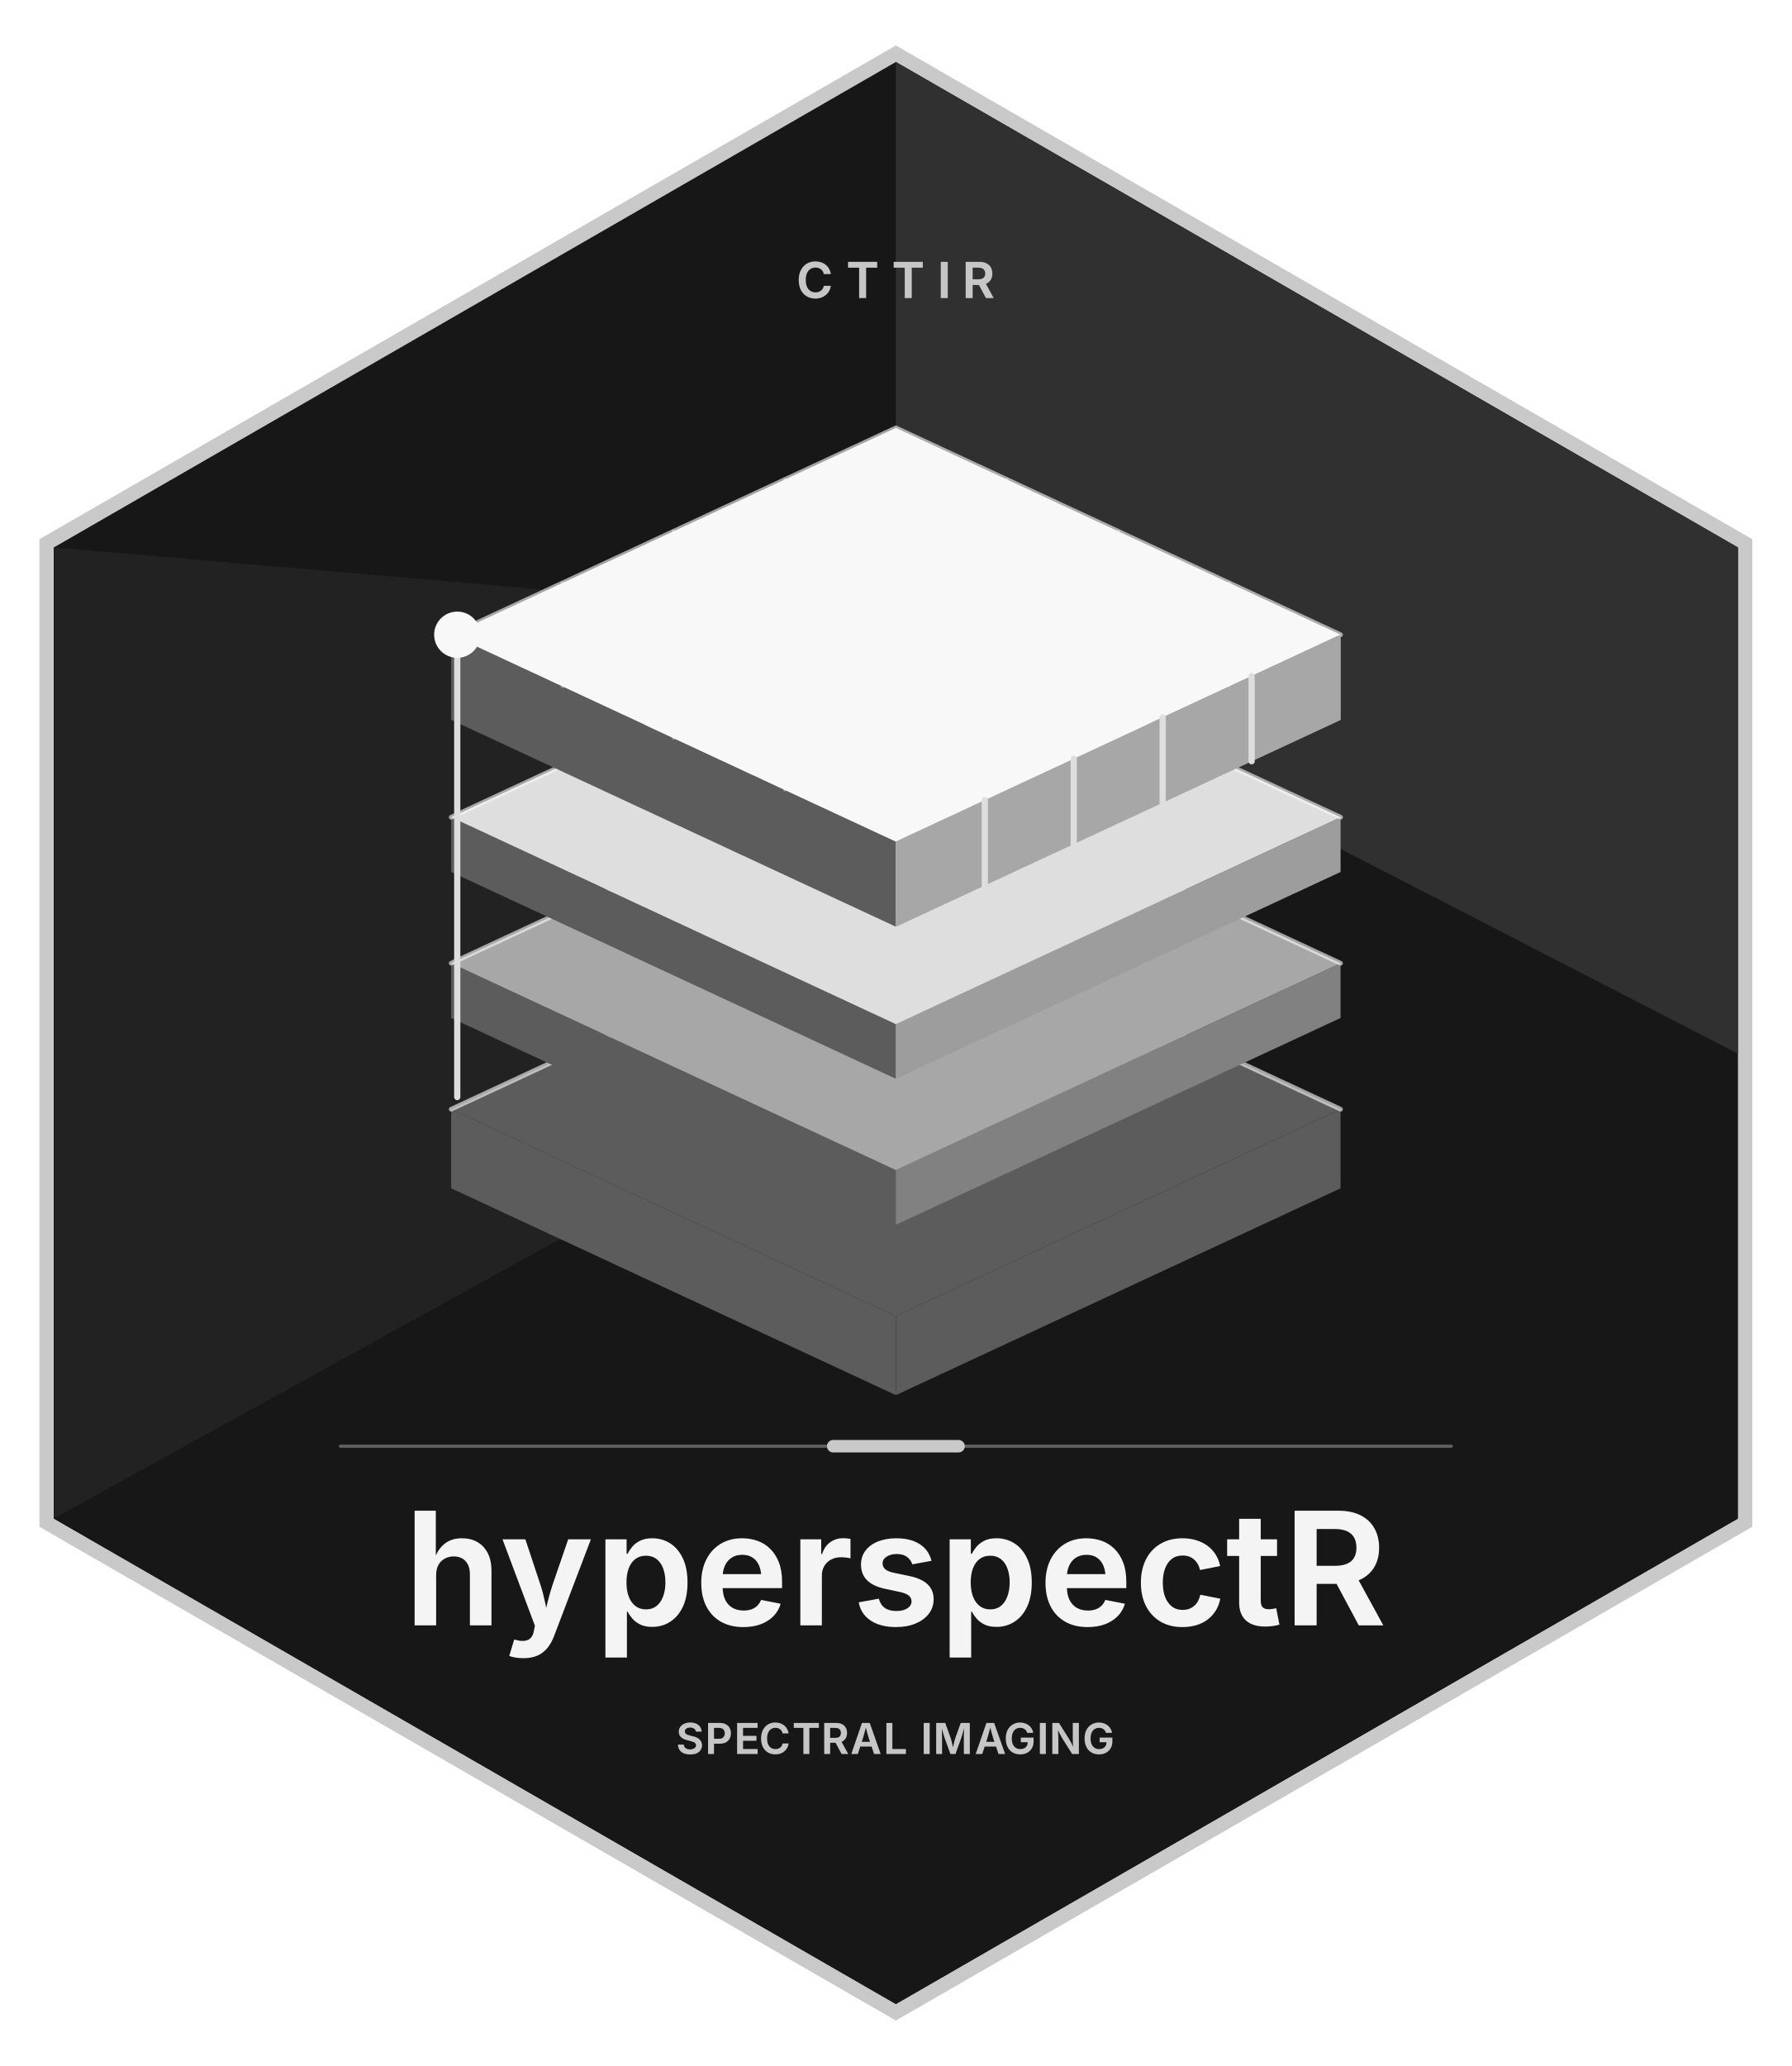
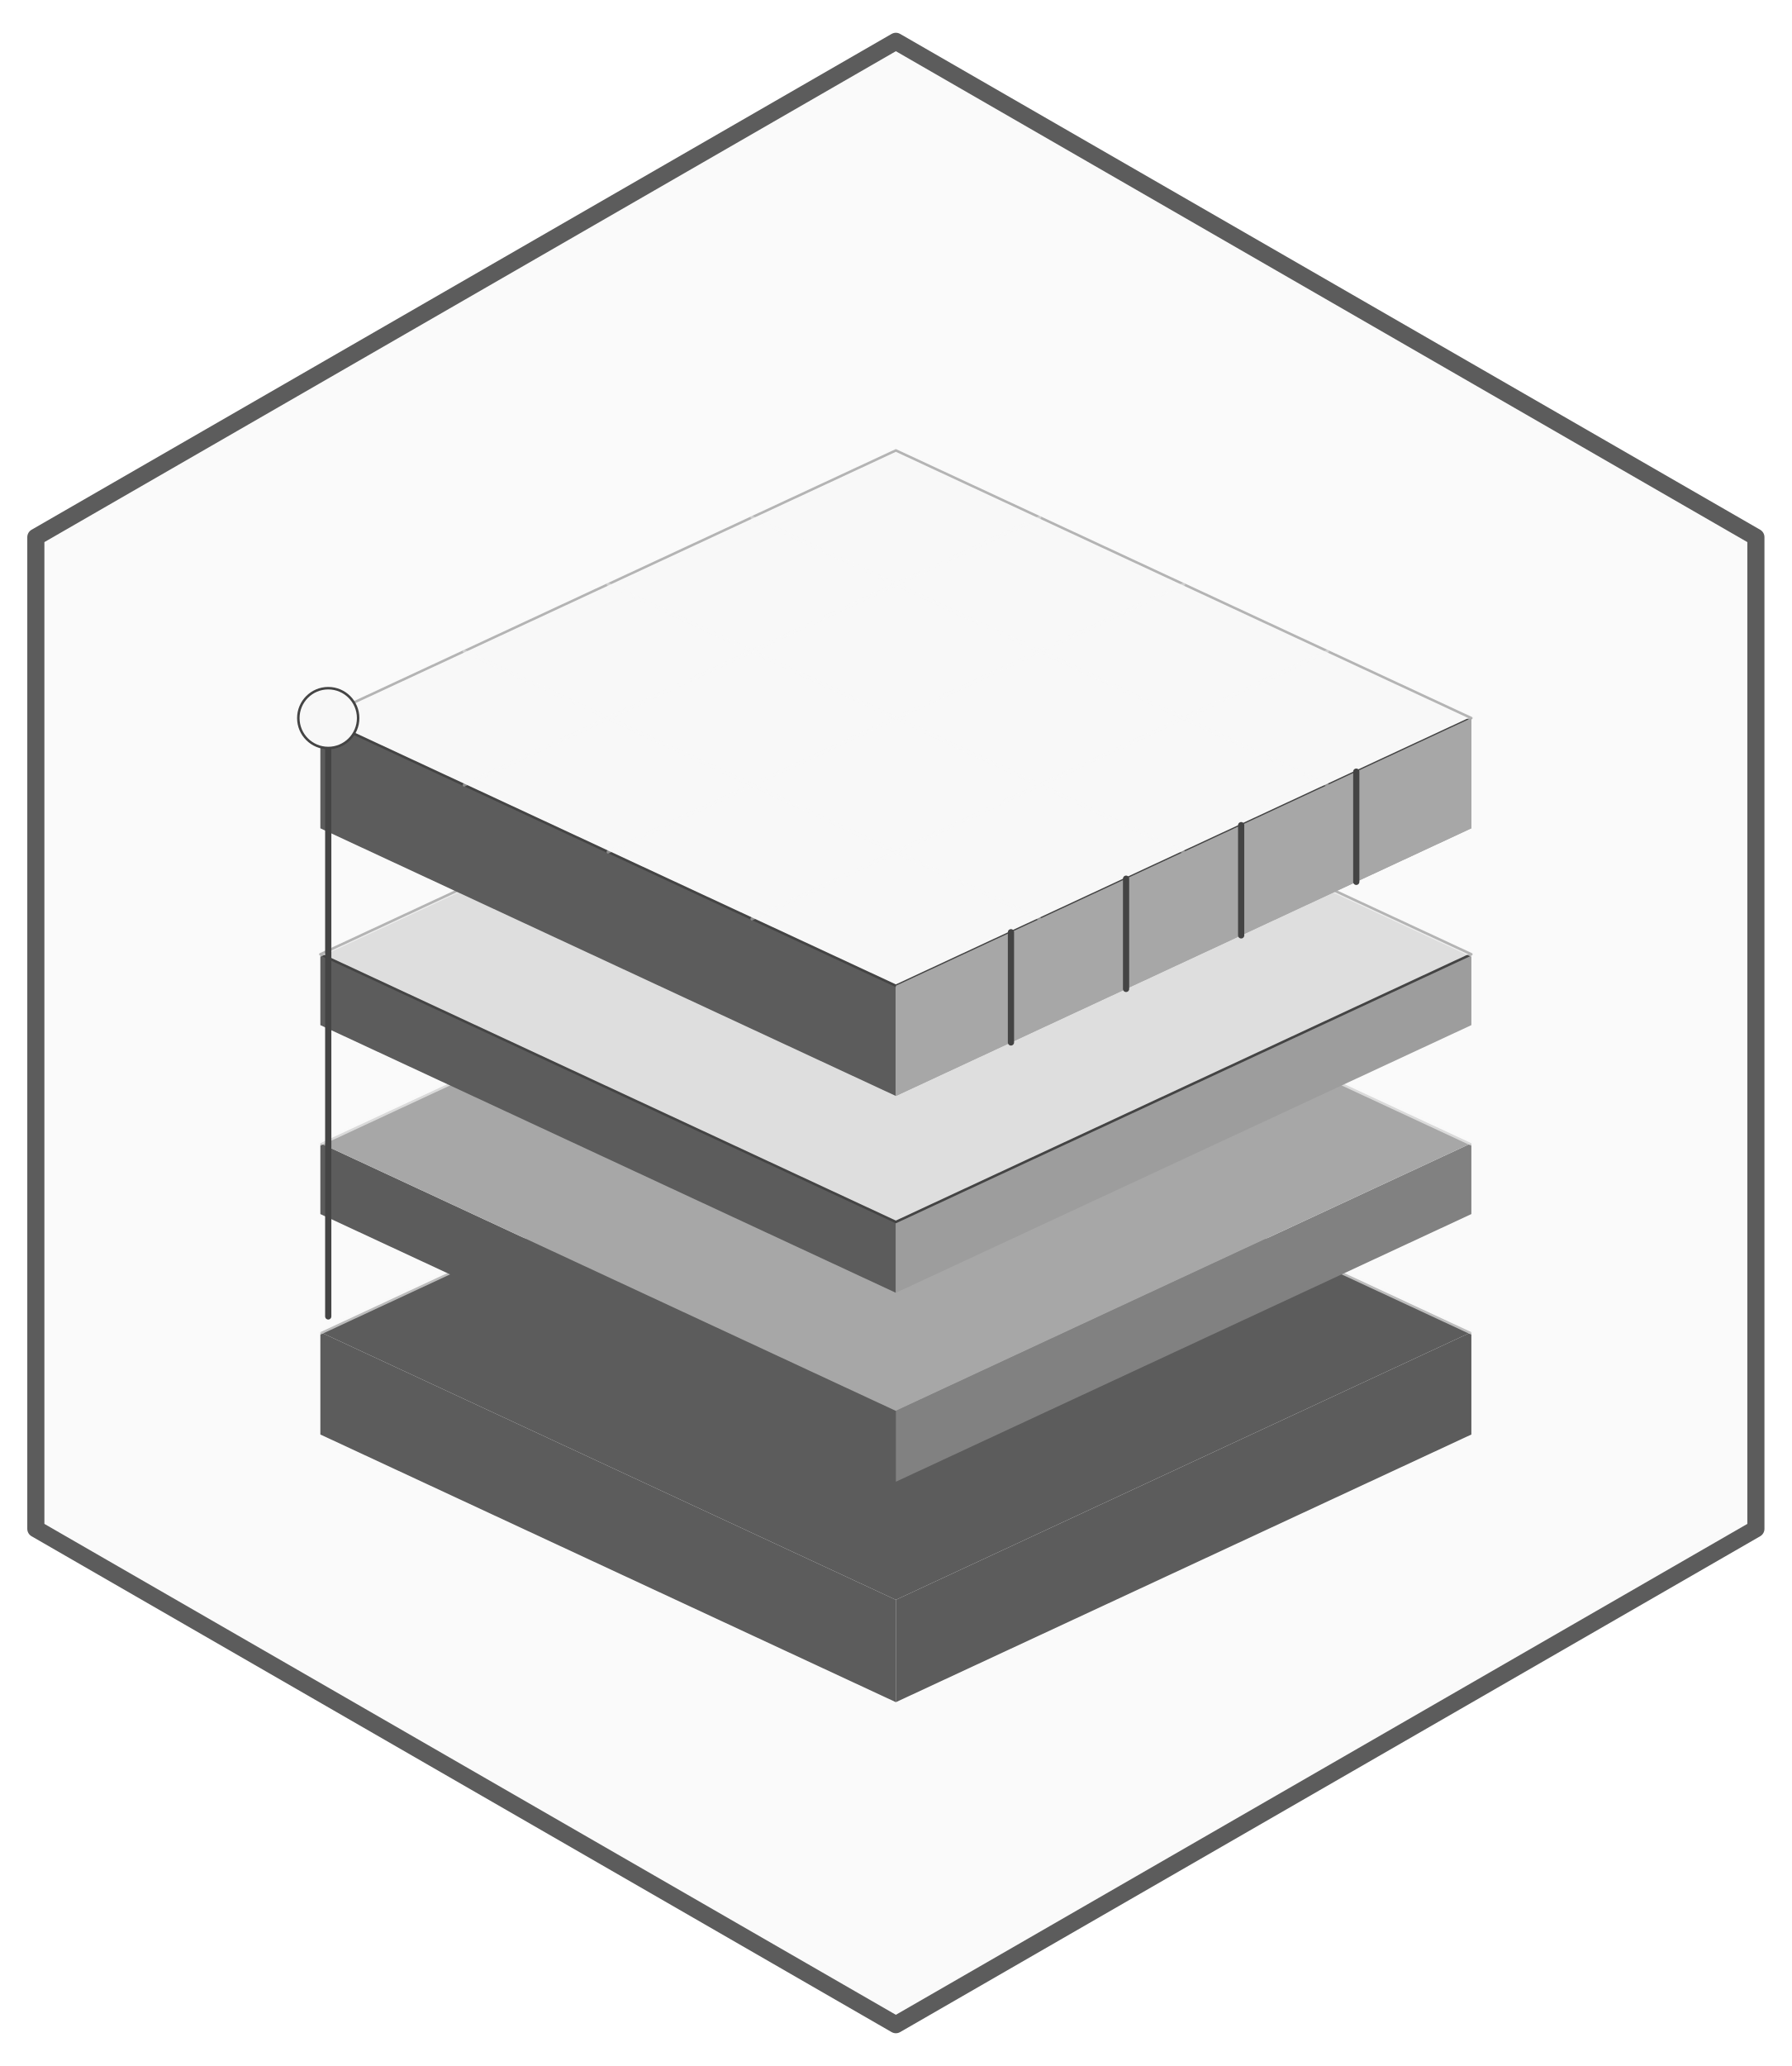
- <svg xmlns="http://www.w3.org/2000/svg" xmlns:xlink="http://www.w3.org/1999/xlink" width="432" height="498" viewBox="0 0 432 498">
-   <defs>
-     <g>
-       <g id="glyph-0-0">
-         <path d="M 4.594 0.125 C 3.832 0.125 3.145 -0.051 2.531 -0.406 C 1.926 -0.758 1.445 -1.27 1.094 -1.938 C 0.75 -2.613 0.578 -3.422 0.578 -4.359 C 0.578 -5.305 0.754 -6.113 1.109 -6.781 C 1.461 -7.445 1.941 -7.957 2.547 -8.312 C 3.148 -8.664 3.832 -8.844 4.594 -8.844 C 5.082 -8.844 5.535 -8.773 5.953 -8.641 C 6.379 -8.504 6.754 -8.301 7.078 -8.031 C 7.41 -7.77 7.68 -7.453 7.891 -7.078 C 8.109 -6.703 8.254 -6.27 8.328 -5.781 L 6.625 -5.781 C 6.582 -6.031 6.504 -6.25 6.391 -6.438 C 6.273 -6.633 6.129 -6.801 5.953 -6.938 C 5.773 -7.07 5.57 -7.176 5.344 -7.25 C 5.125 -7.32 4.891 -7.359 4.641 -7.359 C 4.172 -7.359 3.754 -7.238 3.391 -7 C 3.035 -6.77 2.758 -6.43 2.562 -5.984 C 2.375 -5.547 2.281 -5.004 2.281 -4.359 C 2.281 -3.711 2.379 -3.164 2.578 -2.719 C 2.773 -2.281 3.051 -1.945 3.406 -1.719 C 3.758 -1.488 4.164 -1.375 4.625 -1.375 C 4.883 -1.375 5.125 -1.41 5.344 -1.484 C 5.562 -1.555 5.758 -1.66 5.938 -1.797 C 6.113 -1.93 6.258 -2.094 6.375 -2.281 C 6.5 -2.477 6.586 -2.703 6.641 -2.953 L 8.328 -2.953 C 8.273 -2.535 8.148 -2.141 7.953 -1.766 C 7.766 -1.398 7.508 -1.078 7.188 -0.797 C 6.863 -0.516 6.484 -0.289 6.047 -0.125 C 5.617 0.039 5.133 0.125 4.594 0.125 Z M 4.594 0.125 " />
-       </g>
-       <g id="glyph-0-1">
- </g>
-       <g id="glyph-0-2">
-         <path d="M 0.469 -7.328 L 0.469 -8.734 L 7.5 -8.734 L 7.5 -7.328 L 4.828 -7.328 L 4.828 0 L 3.141 0 L 3.141 -7.328 Z M 0.469 -7.328 " />
-       </g>
-       <g id="glyph-0-3">
-         <path d="M 2.516 -8.734 L 2.516 0 L 0.828 0 L 0.828 -8.734 Z M 2.516 -8.734 " />
-       </g>
-       <g id="glyph-0-4">
-         <path d="M 0.828 0 L 0.828 -8.734 L 4.172 -8.734 C 4.836 -8.734 5.398 -8.613 5.859 -8.375 C 6.316 -8.145 6.664 -7.816 6.906 -7.391 C 7.145 -6.973 7.266 -6.477 7.266 -5.906 C 7.266 -5.344 7.145 -4.852 6.906 -4.438 C 6.664 -4.031 6.312 -3.711 5.844 -3.484 C 5.375 -3.266 4.805 -3.156 4.141 -3.156 L 1.812 -3.156 L 1.812 -4.531 L 3.891 -4.531 C 4.266 -4.531 4.57 -4.582 4.812 -4.688 C 5.062 -4.801 5.242 -4.957 5.359 -5.156 C 5.484 -5.363 5.547 -5.613 5.547 -5.906 C 5.547 -6.219 5.484 -6.477 5.359 -6.688 C 5.242 -6.895 5.062 -7.055 4.812 -7.172 C 4.57 -7.285 4.266 -7.344 3.891 -7.344 L 2.516 -7.344 L 2.516 0 Z M 5.719 0 L 3.594 -3.969 L 5.422 -3.969 L 7.594 0 Z M 5.719 0 " />
-       </g>
-       <g id="glyph-1-0">
-         <path d="M 7.656 -12.078 L 7.656 0 L 2.469 0 L 2.469 -27.641 L 7.578 -27.641 L 7.578 -15.594 L 7.109 -15.594 C 7.66 -17.352 8.492 -18.691 9.609 -19.609 C 10.734 -20.535 12.156 -21 13.875 -21 C 15.312 -21 16.562 -20.691 17.625 -20.078 C 18.688 -19.461 19.516 -18.57 20.109 -17.406 C 20.703 -16.238 21 -14.832 21 -13.188 L 21 0 L 15.797 0 L 15.797 -12.344 C 15.797 -13.676 15.445 -14.723 14.75 -15.484 C 14.062 -16.242 13.109 -16.625 11.891 -16.625 C 11.078 -16.625 10.348 -16.441 9.703 -16.078 C 9.055 -15.723 8.551 -15.207 8.188 -14.531 C 7.832 -13.863 7.656 -13.047 7.656 -12.078 Z M 7.656 -12.078 " />
-       </g>
-       <g id="glyph-1-1">
-         <path d="M 2.281 7.359 L 3.484 3.391 L 4.125 3.562 C 4.863 3.75 5.52 3.797 6.094 3.703 C 6.664 3.617 7.133 3.379 7.5 2.984 C 7.863 2.586 8.109 2.02 8.234 1.281 L 8.469 0.078 L 0.656 -20.75 L 6.172 -20.75 L 9.828 -9.719 C 10.266 -8.375 10.617 -7.031 10.891 -5.688 C 11.16 -4.344 11.469 -2.953 11.812 -1.516 L 10.547 -1.516 C 10.879 -2.953 11.211 -4.344 11.547 -5.688 C 11.879 -7.039 12.266 -8.383 12.703 -9.719 L 16.5 -20.75 L 21.969 -20.75 L 13.094 2.562 C 12.676 3.676 12.145 4.629 11.5 5.422 C 10.863 6.223 10.07 6.836 9.125 7.266 C 8.176 7.691 7.039 7.906 5.719 7.906 C 5.008 7.906 4.348 7.852 3.734 7.75 C 3.129 7.645 2.645 7.516 2.281 7.359 Z M 2.281 7.359 " />
-       </g>
-       <g id="glyph-1-2">
-         <path d="M 2.469 7.75 L 2.469 -20.75 L 7.578 -20.75 L 7.578 -17.281 L 7.844 -17.281 C 8.094 -17.812 8.453 -18.363 8.922 -18.938 C 9.391 -19.508 10.016 -19.992 10.797 -20.391 C 11.578 -20.797 12.57 -21 13.781 -21 C 15.352 -21 16.773 -20.598 18.047 -19.797 C 19.328 -18.992 20.348 -17.801 21.109 -16.219 C 21.879 -14.633 22.266 -12.672 22.266 -10.328 C 22.266 -8.047 21.895 -6.109 21.156 -4.516 C 20.414 -2.93 19.398 -1.723 18.109 -0.891 C 16.828 -0.055 15.375 0.359 13.75 0.359 C 12.602 0.359 11.633 0.164 10.844 -0.219 C 10.062 -0.613 9.43 -1.094 8.953 -1.656 C 8.473 -2.219 8.102 -2.766 7.844 -3.297 L 7.656 -3.297 L 7.656 7.75 Z M 12.25 -3.859 C 13.27 -3.859 14.125 -4.133 14.812 -4.688 C 15.508 -5.25 16.035 -6.02 16.391 -7 C 16.754 -7.988 16.938 -9.109 16.938 -10.359 C 16.938 -11.609 16.758 -12.719 16.406 -13.688 C 16.062 -14.656 15.535 -15.414 14.828 -15.969 C 14.129 -16.52 13.27 -16.797 12.25 -16.797 C 11.25 -16.797 10.395 -16.531 9.688 -16 C 8.988 -15.469 8.457 -14.723 8.094 -13.766 C 7.727 -12.805 7.547 -11.672 7.547 -10.359 C 7.547 -9.055 7.727 -7.922 8.094 -6.953 C 8.457 -5.984 8.992 -5.223 9.703 -4.672 C 10.41 -4.129 11.258 -3.859 12.25 -3.859 Z M 12.25 -3.859 " />
-       </g>
-       <g id="glyph-1-3">
-         <path d="M 11.75 0.406 C 9.645 0.406 7.832 -0.023 6.312 -0.891 C 4.789 -1.766 3.617 -3 2.797 -4.594 C 1.984 -6.195 1.578 -8.086 1.578 -10.266 C 1.578 -12.391 1.984 -14.258 2.797 -15.875 C 3.609 -17.488 4.75 -18.742 6.219 -19.641 C 7.695 -20.547 9.438 -21 11.438 -21 C 12.758 -21 14 -20.789 15.156 -20.375 C 16.312 -19.957 17.328 -19.316 18.203 -18.453 C 19.086 -17.586 19.785 -16.5 20.297 -15.188 C 20.805 -13.875 21.062 -12.312 21.062 -10.5 L 21.062 -8.984 L 3.859 -8.984 L 3.859 -12.359 L 18.5 -12.359 L 16.062 -11.406 C 16.062 -12.531 15.891 -13.516 15.547 -14.359 C 15.203 -15.203 14.688 -15.852 14 -16.312 C 13.32 -16.781 12.477 -17.016 11.469 -17.016 C 10.469 -17.016 9.609 -16.781 8.891 -16.312 C 8.18 -15.844 7.645 -15.203 7.281 -14.391 C 6.914 -13.586 6.734 -12.691 6.734 -11.703 L 6.734 -9.328 C 6.734 -8.078 6.941 -7.02 7.359 -6.156 C 7.785 -5.301 8.379 -4.656 9.141 -4.219 C 9.91 -3.789 10.801 -3.578 11.812 -3.578 C 12.488 -3.578 13.102 -3.672 13.656 -3.859 C 14.207 -4.055 14.68 -4.348 15.078 -4.734 C 15.473 -5.117 15.781 -5.586 16 -6.141 L 20.719 -5.219 C 20.406 -4.094 19.836 -3.102 19.016 -2.25 C 18.191 -1.406 17.164 -0.75 15.938 -0.281 C 14.719 0.176 13.32 0.406 11.75 0.406 Z M 11.75 0.406 " />
-       </g>
-       <g id="glyph-1-4">
-         <path d="M 2.469 0 L 2.469 -20.75 L 7.5 -20.75 L 7.5 -17.203 L 7.719 -17.203 C 8.102 -18.441 8.75 -19.383 9.656 -20.031 C 10.562 -20.688 11.602 -21.016 12.781 -21.016 C 13.07 -21.016 13.379 -21 13.703 -20.969 C 14.023 -20.945 14.312 -20.91 14.562 -20.859 L 14.562 -16.156 C 14.344 -16.227 14.004 -16.289 13.547 -16.344 C 13.086 -16.395 12.648 -16.422 12.234 -16.422 C 11.348 -16.422 10.555 -16.234 9.859 -15.859 C 9.172 -15.492 8.629 -14.973 8.234 -14.297 C 7.848 -13.629 7.656 -12.863 7.656 -12 L 7.656 0 Z M 2.469 0 " />
-       </g>
-       <g id="glyph-1-5">
-         <path d="M 10.5 0.406 C 8.883 0.406 7.441 0.176 6.172 -0.281 C 4.91 -0.75 3.879 -1.43 3.078 -2.328 C 2.285 -3.223 1.773 -4.301 1.547 -5.562 L 6.391 -6.438 C 6.66 -5.438 7.145 -4.691 7.844 -4.203 C 8.551 -3.711 9.477 -3.469 10.625 -3.469 C 11.758 -3.469 12.648 -3.688 13.297 -4.125 C 13.953 -4.562 14.281 -5.117 14.281 -5.797 C 14.281 -6.359 14.055 -6.82 13.609 -7.188 C 13.172 -7.551 12.488 -7.832 11.562 -8.031 L 8 -8.797 C 6.02 -9.203 4.539 -9.895 3.562 -10.875 C 2.582 -11.852 2.094 -13.109 2.094 -14.641 C 2.094 -15.941 2.453 -17.066 3.172 -18.016 C 3.891 -18.973 4.891 -19.707 6.172 -20.219 C 7.453 -20.738 8.938 -21 10.625 -21 C 12.238 -21 13.625 -20.773 14.781 -20.328 C 15.945 -19.879 16.891 -19.25 17.609 -18.438 C 18.336 -17.625 18.832 -16.664 19.094 -15.562 L 14.469 -14.719 C 14.25 -15.414 13.832 -16.004 13.219 -16.484 C 12.602 -16.961 11.766 -17.203 10.703 -17.203 C 9.742 -17.203 8.938 -16.992 8.281 -16.578 C 7.625 -16.16 7.297 -15.617 7.297 -14.953 C 7.297 -14.391 7.508 -13.914 7.938 -13.531 C 8.363 -13.156 9.082 -12.863 10.094 -12.656 L 13.734 -11.906 C 15.723 -11.488 17.195 -10.816 18.156 -9.891 C 19.125 -8.973 19.609 -7.781 19.609 -6.312 C 19.609 -4.977 19.219 -3.805 18.438 -2.797 C 17.664 -1.785 16.594 -1 15.219 -0.438 C 13.852 0.125 12.281 0.406 10.5 0.406 Z M 10.5 0.406 " />
-       </g>
-       <g id="glyph-1-6">
-         <path d="M 11.594 0.406 C 9.551 0.406 7.781 -0.035 6.281 -0.922 C 4.781 -1.816 3.617 -3.066 2.797 -4.672 C 1.984 -6.285 1.578 -8.156 1.578 -10.281 C 1.578 -12.414 1.984 -14.289 2.797 -15.906 C 3.617 -17.52 4.781 -18.77 6.281 -19.656 C 7.781 -20.551 9.551 -21 11.594 -21 C 12.789 -21 13.895 -20.844 14.906 -20.531 C 15.926 -20.227 16.832 -19.785 17.625 -19.203 C 18.414 -18.617 19.07 -17.914 19.594 -17.094 C 20.113 -16.27 20.477 -15.344 20.688 -14.312 L 15.844 -13.344 C 15.719 -13.883 15.531 -14.367 15.281 -14.797 C 15.039 -15.223 14.742 -15.586 14.391 -15.891 C 14.035 -16.203 13.629 -16.438 13.172 -16.594 C 12.711 -16.758 12.207 -16.844 11.656 -16.844 C 10.594 -16.844 9.707 -16.562 9 -16 C 8.289 -15.438 7.754 -14.66 7.391 -13.672 C 7.035 -12.691 6.859 -11.566 6.859 -10.297 C 6.859 -9.035 7.035 -7.91 7.391 -6.922 C 7.754 -5.941 8.289 -5.164 9 -4.594 C 9.707 -4.02 10.594 -3.734 11.656 -3.734 C 12.219 -3.734 12.727 -3.816 13.188 -3.984 C 13.656 -4.16 14.07 -4.406 14.438 -4.719 C 14.812 -5.039 15.117 -5.426 15.359 -5.875 C 15.598 -6.32 15.781 -6.828 15.906 -7.391 L 20.719 -6.438 C 20.52 -5.375 20.16 -4.422 19.641 -3.578 C 19.117 -2.734 18.461 -2.008 17.672 -1.406 C 16.879 -0.812 15.969 -0.359 14.938 -0.047 C 13.906 0.254 12.789 0.406 11.594 0.406 Z M 11.594 0.406 " />
-       </g>
-       <g id="glyph-1-7">
-         <path d="M 12.406 -20.75 L 12.406 -16.734 L 0.375 -16.734 L 0.375 -20.75 Z M 3.266 -25.688 L 8.469 -25.688 L 8.469 -5.953 C 8.469 -5.254 8.617 -4.734 8.922 -4.391 C 9.234 -4.055 9.742 -3.891 10.453 -3.891 C 10.66 -3.891 10.953 -3.914 11.328 -3.969 C 11.703 -4.031 11.992 -4.086 12.203 -4.141 L 12.984 -0.188 C 12.398 -0.008 11.816 0.109 11.234 0.172 C 10.66 0.242 10.109 0.281 9.578 0.281 C 7.535 0.281 5.973 -0.211 4.891 -1.203 C 3.805 -2.203 3.266 -3.641 3.266 -5.516 Z M 3.266 -25.688 " />
-       </g>
-       <g id="glyph-1-8">
-         <path d="M 2.641 0 L 2.641 -27.641 L 13.219 -27.641 C 15.312 -27.641 17.086 -27.27 18.547 -26.531 C 20.016 -25.789 21.125 -24.75 21.875 -23.406 C 22.633 -22.07 23.016 -20.508 23.016 -18.719 C 23.016 -16.926 22.629 -15.375 21.859 -14.062 C 21.086 -12.758 19.969 -11.754 18.5 -11.047 C 17.031 -10.348 15.227 -10 13.094 -10 L 5.75 -10 L 5.75 -14.359 L 12.328 -14.359 C 13.523 -14.359 14.508 -14.523 15.281 -14.859 C 16.051 -15.191 16.617 -15.68 16.984 -16.328 C 17.359 -16.984 17.547 -17.781 17.547 -18.719 C 17.547 -19.688 17.359 -20.504 16.984 -21.172 C 16.617 -21.836 16.051 -22.348 15.281 -22.703 C 14.508 -23.055 13.516 -23.234 12.297 -23.234 L 7.953 -23.234 L 7.953 0 Z M 18.109 0 L 11.391 -12.562 L 17.156 -12.562 L 24.031 0 Z M 18.109 0 " />
-       </g>
-       <g id="glyph-2-0">
-         <path d="M 3.406 0.109 C 2.812 0.109 2.297 0.02 1.859 -0.156 C 1.43 -0.344 1.094 -0.613 0.844 -0.969 C 0.602 -1.32 0.473 -1.754 0.453 -2.266 L 1.859 -2.266 C 1.879 -2.004 1.957 -1.785 2.094 -1.609 C 2.227 -1.441 2.406 -1.316 2.625 -1.234 C 2.852 -1.148 3.109 -1.109 3.391 -1.109 C 3.672 -1.109 3.914 -1.148 4.125 -1.234 C 4.344 -1.316 4.516 -1.438 4.641 -1.594 C 4.766 -1.75 4.828 -1.926 4.828 -2.125 C 4.828 -2.312 4.77 -2.461 4.656 -2.578 C 4.551 -2.703 4.398 -2.805 4.203 -2.891 C 4.004 -2.973 3.77 -3.051 3.5 -3.125 L 2.672 -3.328 C 2.035 -3.484 1.539 -3.727 1.188 -4.062 C 0.832 -4.395 0.656 -4.828 0.656 -5.359 C 0.656 -5.805 0.773 -6.195 1.016 -6.531 C 1.254 -6.863 1.582 -7.125 2 -7.312 C 2.426 -7.5 2.906 -7.594 3.438 -7.594 C 3.977 -7.594 4.453 -7.5 4.859 -7.312 C 5.266 -7.125 5.582 -6.863 5.812 -6.531 C 6.039 -6.195 6.16 -5.816 6.172 -5.391 L 4.781 -5.391 C 4.738 -5.703 4.598 -5.941 4.359 -6.109 C 4.117 -6.285 3.801 -6.375 3.406 -6.375 C 3.145 -6.375 2.914 -6.332 2.719 -6.25 C 2.52 -6.176 2.367 -6.066 2.266 -5.922 C 2.172 -5.785 2.125 -5.629 2.125 -5.453 C 2.125 -5.254 2.18 -5.086 2.297 -4.953 C 2.422 -4.828 2.578 -4.723 2.766 -4.641 C 2.953 -4.566 3.148 -4.504 3.359 -4.453 L 4.047 -4.281 C 4.336 -4.219 4.617 -4.129 4.891 -4.016 C 5.16 -3.898 5.395 -3.754 5.594 -3.578 C 5.801 -3.398 5.961 -3.191 6.078 -2.953 C 6.203 -2.711 6.266 -2.43 6.266 -2.109 C 6.266 -1.672 6.148 -1.281 5.922 -0.938 C 5.703 -0.602 5.379 -0.344 4.953 -0.156 C 4.523 0.02 4.008 0.109 3.406 0.109 Z M 3.406 0.109 " />
-       </g>
-       <g id="glyph-2-1">
-         <path d="M 0.719 0 L 0.719 -7.484 L 3.578 -7.484 C 4.148 -7.484 4.633 -7.375 5.031 -7.156 C 5.426 -6.945 5.723 -6.656 5.922 -6.281 C 6.129 -5.906 6.234 -5.473 6.234 -4.984 C 6.234 -4.504 6.129 -4.07 5.922 -3.688 C 5.711 -3.312 5.41 -3.016 5.016 -2.797 C 4.617 -2.586 4.129 -2.484 3.547 -2.484 L 1.688 -2.484 L 1.688 -3.672 L 3.344 -3.672 C 3.664 -3.672 3.93 -3.723 4.141 -3.828 C 4.348 -3.941 4.5 -4.098 4.594 -4.297 C 4.695 -4.492 4.75 -4.723 4.75 -4.984 C 4.75 -5.242 4.695 -5.473 4.594 -5.672 C 4.5 -5.867 4.348 -6.02 4.141 -6.125 C 3.93 -6.238 3.66 -6.297 3.328 -6.297 L 2.156 -6.297 L 2.156 0 Z M 0.719 0 " />
-       </g>
-       <g id="glyph-2-2">
-         <path d="M 0.719 0 L 0.719 -7.484 L 5.656 -7.484 L 5.656 -6.297 L 2.156 -6.297 L 2.156 -4.375 L 5.391 -4.375 L 5.391 -3.188 L 2.156 -3.188 L 2.156 -1.203 L 5.672 -1.203 L 5.672 0 Z M 0.719 0 " />
-       </g>
-       <g id="glyph-2-3">
-         <path d="M 3.953 0.094 C 3.285 0.094 2.691 -0.055 2.172 -0.359 C 1.648 -0.66 1.238 -1.098 0.938 -1.672 C 0.645 -2.242 0.5 -2.93 0.5 -3.734 C 0.5 -4.547 0.648 -5.238 0.953 -5.812 C 1.254 -6.395 1.664 -6.836 2.188 -7.141 C 2.707 -7.441 3.297 -7.594 3.953 -7.594 C 4.367 -7.594 4.754 -7.531 5.109 -7.406 C 5.473 -7.289 5.797 -7.117 6.078 -6.891 C 6.359 -6.672 6.586 -6.395 6.766 -6.062 C 6.953 -5.738 7.078 -5.375 7.141 -4.969 L 5.688 -4.969 C 5.645 -5.176 5.57 -5.363 5.469 -5.531 C 5.375 -5.695 5.25 -5.836 5.094 -5.953 C 4.945 -6.066 4.773 -6.156 4.578 -6.219 C 4.391 -6.281 4.191 -6.312 3.984 -6.312 C 3.578 -6.312 3.219 -6.207 2.906 -6 C 2.602 -5.801 2.367 -5.508 2.203 -5.125 C 2.035 -4.75 1.953 -4.285 1.953 -3.734 C 1.953 -3.18 2.035 -2.711 2.203 -2.328 C 2.379 -1.953 2.617 -1.664 2.922 -1.469 C 3.223 -1.281 3.57 -1.188 3.969 -1.188 C 4.188 -1.188 4.391 -1.211 4.578 -1.266 C 4.766 -1.328 4.938 -1.414 5.094 -1.531 C 5.25 -1.645 5.375 -1.785 5.469 -1.953 C 5.57 -2.117 5.645 -2.312 5.688 -2.531 L 7.141 -2.531 C 7.098 -2.176 6.992 -1.836 6.828 -1.516 C 6.66 -1.203 6.438 -0.922 6.156 -0.672 C 5.883 -0.43 5.562 -0.242 5.188 -0.109 C 4.82 0.023 4.41 0.094 3.953 0.094 Z M 3.953 0.094 " />
-       </g>
-       <g id="glyph-2-4">
-         <path d="M 0.391 -6.297 L 0.391 -7.484 L 6.438 -7.484 L 6.438 -6.297 L 4.141 -6.297 L 4.141 0 L 2.703 0 L 2.703 -6.297 Z M 0.391 -6.297 " />
-       </g>
-       <g id="glyph-2-5">
-         <path d="M 0.719 0 L 0.719 -7.484 L 3.578 -7.484 C 4.148 -7.484 4.633 -7.383 5.031 -7.188 C 5.426 -6.988 5.723 -6.707 5.922 -6.344 C 6.129 -5.977 6.234 -5.555 6.234 -5.078 C 6.234 -4.586 6.129 -4.164 5.922 -3.812 C 5.711 -3.457 5.41 -3.18 5.016 -2.984 C 4.617 -2.797 4.129 -2.703 3.547 -2.703 L 1.562 -2.703 L 1.562 -3.891 L 3.344 -3.891 C 3.664 -3.891 3.93 -3.93 4.141 -4.016 C 4.348 -4.109 4.5 -4.242 4.594 -4.422 C 4.695 -4.598 4.75 -4.816 4.75 -5.078 C 4.75 -5.336 4.695 -5.555 4.594 -5.734 C 4.5 -5.922 4.348 -6.062 4.141 -6.156 C 3.93 -6.25 3.66 -6.297 3.328 -6.297 L 2.156 -6.297 L 2.156 0 Z M 4.906 0 L 3.094 -3.406 L 4.656 -3.406 L 6.516 0 Z M 4.906 0 " />
-       </g>
-       <g id="glyph-2-6">
-         <path d="M 0.25 0 L 2.828 -7.484 L 4.703 -7.484 L 7.344 0 L 5.75 0 L 4.484 -3.75 C 4.348 -4.188 4.207 -4.672 4.062 -5.203 C 3.914 -5.734 3.758 -6.32 3.594 -6.969 L 3.906 -6.969 C 3.738 -6.32 3.586 -5.727 3.453 -5.188 C 3.316 -4.656 3.18 -4.176 3.047 -3.75 L 1.828 0 Z M 1.812 -1.797 L 1.812 -2.938 L 5.781 -2.938 L 5.781 -1.797 Z M 1.812 -1.797 " />
-       </g>
-       <g id="glyph-2-7">
-         <path d="M 0.719 0 L 0.719 -7.484 L 2.156 -7.484 L 2.156 -1.203 L 5.422 -1.203 L 5.422 0 Z M 0.719 0 " />
-       </g>
-       <g id="glyph-2-8">
- </g>
-       <g id="glyph-2-9">
-         <path d="M 2.156 -7.484 L 2.156 0 L 0.719 0 L 0.719 -7.484 Z M 2.156 -7.484 " />
-       </g>
-       <g id="glyph-2-10">
-         <path d="M 0.719 0 L 0.719 -7.484 L 2.906 -7.484 L 4.219 -3.844 C 4.27 -3.688 4.328 -3.488 4.391 -3.25 C 4.453 -3.008 4.516 -2.75 4.578 -2.469 C 4.648 -2.195 4.711 -1.926 4.766 -1.656 C 4.828 -1.395 4.879 -1.164 4.922 -0.969 L 4.641 -0.969 C 4.68 -1.156 4.727 -1.379 4.781 -1.641 C 4.844 -1.91 4.906 -2.18 4.969 -2.453 C 5.031 -2.734 5.094 -2.992 5.156 -3.234 C 5.227 -3.484 5.285 -3.688 5.328 -3.844 L 6.641 -7.484 L 8.828 -7.484 L 8.828 0 L 7.391 0 L 7.391 -3.656 C 7.391 -3.812 7.391 -4.008 7.391 -4.25 C 7.398 -4.488 7.406 -4.742 7.406 -5.016 C 7.414 -5.285 7.426 -5.555 7.438 -5.828 C 7.445 -6.109 7.453 -6.375 7.453 -6.625 L 7.547 -6.625 C 7.484 -6.352 7.41 -6.07 7.328 -5.781 C 7.242 -5.5 7.164 -5.223 7.094 -4.953 C 7.02 -4.68 6.945 -4.43 6.875 -4.203 C 6.801 -3.984 6.738 -3.801 6.688 -3.656 L 5.375 0 L 4.156 0 L 2.828 -3.656 C 2.785 -3.801 2.727 -3.984 2.656 -4.203 C 2.582 -4.43 2.504 -4.676 2.422 -4.938 C 2.348 -5.207 2.27 -5.484 2.188 -5.766 C 2.113 -6.055 2.035 -6.344 1.953 -6.625 L 2.078 -6.625 C 2.078 -6.395 2.082 -6.141 2.094 -5.859 C 2.102 -5.586 2.109 -5.312 2.109 -5.031 C 2.117 -4.758 2.125 -4.504 2.125 -4.266 C 2.133 -4.023 2.141 -3.82 2.141 -3.656 L 2.141 0 Z M 0.719 0 " />
-       </g>
-       <g id="glyph-2-11">
-         <path d="M 3.984 0.094 C 3.297 0.094 2.688 -0.055 2.156 -0.359 C 1.633 -0.672 1.227 -1.113 0.938 -1.688 C 0.645 -2.258 0.5 -2.941 0.5 -3.734 C 0.5 -4.547 0.648 -5.238 0.953 -5.812 C 1.254 -6.383 1.664 -6.82 2.188 -7.125 C 2.707 -7.438 3.297 -7.594 3.953 -7.594 C 4.367 -7.594 4.754 -7.531 5.109 -7.406 C 5.473 -7.289 5.797 -7.117 6.078 -6.891 C 6.359 -6.672 6.586 -6.406 6.766 -6.094 C 6.953 -5.789 7.07 -5.457 7.125 -5.094 L 5.656 -5.094 C 5.602 -5.281 5.523 -5.445 5.422 -5.594 C 5.328 -5.75 5.207 -5.879 5.062 -5.984 C 4.914 -6.086 4.75 -6.164 4.562 -6.219 C 4.383 -6.281 4.191 -6.312 3.984 -6.312 C 3.586 -6.312 3.234 -6.211 2.922 -6.016 C 2.617 -5.816 2.379 -5.523 2.203 -5.141 C 2.035 -4.754 1.953 -4.289 1.953 -3.75 C 1.953 -3.195 2.035 -2.727 2.203 -2.344 C 2.379 -1.969 2.617 -1.68 2.922 -1.484 C 3.234 -1.285 3.594 -1.188 4 -1.188 C 4.375 -1.188 4.691 -1.254 4.953 -1.391 C 5.223 -1.523 5.43 -1.723 5.578 -1.984 C 5.723 -2.242 5.797 -2.547 5.797 -2.891 L 6.125 -2.844 L 4.125 -2.844 L 4.125 -3.953 L 7.203 -3.953 L 7.203 -3.031 C 7.203 -2.383 7.062 -1.828 6.781 -1.359 C 6.508 -0.891 6.129 -0.531 5.641 -0.281 C 5.16 -0.031 4.609 0.094 3.984 0.094 Z M 3.984 0.094 " />
-       </g>
-       <g id="glyph-2-12">
-         <path d="M 0.719 0 L 0.719 -7.484 L 2.328 -7.484 L 4.812 -3.531 C 4.926 -3.352 5.039 -3.148 5.156 -2.922 C 5.281 -2.703 5.406 -2.457 5.531 -2.188 C 5.664 -1.914 5.797 -1.609 5.922 -1.266 L 5.781 -1.266 C 5.75 -1.547 5.723 -1.836 5.703 -2.141 C 5.691 -2.453 5.68 -2.742 5.672 -3.016 C 5.66 -3.297 5.656 -3.535 5.656 -3.734 L 5.656 -7.484 L 7.125 -7.484 L 7.125 0 L 5.5 0 L 3.25 -3.578 C 3.102 -3.828 2.961 -4.066 2.828 -4.297 C 2.691 -4.535 2.551 -4.801 2.406 -5.094 C 2.258 -5.395 2.082 -5.75 1.875 -6.156 L 2.062 -6.156 C 2.082 -5.789 2.102 -5.441 2.125 -5.109 C 2.145 -4.785 2.16 -4.488 2.172 -4.219 C 2.18 -3.957 2.188 -3.742 2.188 -3.578 L 2.188 0 Z M 0.719 0 " />
-       </g>
-     </g>
-   </defs>
-   <path fill-rule="nonzero" fill="rgb(100%, 100%, 100%)" fill-opacity="1" d="M 216 4.98 L 427.68 126.988 L 427.68 371.012 L 216 493.02 L 4.32 371.012 L 4.32 126.988 Z M 216 4.98 " />
-   <path fill-rule="nonzero" fill="rgb(78.824%, 78.824%, 78.824%)" fill-opacity="1" d="M 216 10.957 L 422.496 129.977 L 422.496 368.023 L 216 487.043 L 9.504 368.023 L 9.504 129.977 Z M 216 10.957 " />
-   <path fill-rule="nonzero" fill="rgb(9.02%, 9.02%, 9.02%)" fill-opacity="1" d="M 216 14.941 L 419.039 131.969 L 419.039 366.031 L 216 483.059 L 12.961 366.031 L 12.961 131.969 Z M 216 14.941 " />
-   <path fill-rule="nonzero" fill="rgb(18.824%, 18.824%, 18.824%)" fill-opacity="1" d="M 216 14.941 L 419.039 131.969 L 419.039 253.98 L 216 149.398 Z M 216 14.941 " />
-   <path fill-rule="nonzero" fill="rgb(13.333%, 13.333%, 13.333%)" fill-opacity="1" d="M 12.961 366.031 L 216 253.98 L 216 149.398 L 12.961 131.969 Z M 12.961 366.031 " />
-   <path fill-rule="nonzero" fill="rgb(9.02%, 9.02%, 9.02%)" fill-opacity="1" d="M 12.961 366.031 L 216 308.762 L 419.039 366.031 L 216 483.059 Z M 12.961 366.031 " />
-   <g fill="rgb(77.647%, 77.647%, 77.647%)" fill-opacity="1">
-     <use xlink:href="#glyph-0-0" x="192" y="71.852" />
-     <use xlink:href="#glyph-0-1" x="201" y="71.852" />
-     <use xlink:href="#glyph-0-2" x="204" y="71.852" />
-     <use xlink:href="#glyph-0-1" x="212" y="71.852" />
-     <use xlink:href="#glyph-0-2" x="215" y="71.852" />
-     <use xlink:href="#glyph-0-1" x="223" y="71.852" />
-     <use xlink:href="#glyph-0-3" x="226" y="71.852" />
-     <use xlink:href="#glyph-0-1" x="229" y="71.852" />
-     <use xlink:href="#glyph-0-4" x="232" y="71.852" />
-   </g>
-   <path fill="none" stroke-width="0.75" stroke-linecap="round" stroke-linejoin="round" stroke="rgb(78.824%, 78.824%, 78.824%)" stroke-opacity="0.42" stroke-miterlimit="10" d="M 82.078 348.602 L 349.922 348.602 " />
-   <path fill="none" stroke-width="3" stroke-linecap="round" stroke-linejoin="round" stroke="rgb(78.824%, 78.824%, 78.824%)" stroke-opacity="1" stroke-miterlimit="10" d="M 200.879 348.602 L 231.121 348.602 " />
-   <g fill="rgb(95.686%, 95.686%, 95.686%)" fill-opacity="1">
-     <use xlink:href="#glyph-1-0" x="97.5" y="391.793" />
-     <use xlink:href="#glyph-1-1" x="120.5" y="391.793" />
-     <use xlink:href="#glyph-1-2" x="143.5" y="391.793" />
-     <use xlink:href="#glyph-1-3" x="167.5" y="391.793" />
-     <use xlink:href="#glyph-1-4" x="190.5" y="391.793" />
-     <use xlink:href="#glyph-1-5" x="205.5" y="391.793" />
-     <use xlink:href="#glyph-1-2" x="226.5" y="391.793" />
-     <use xlink:href="#glyph-1-3" x="250.5" y="391.793" />
-     <use xlink:href="#glyph-1-6" x="273.5" y="391.793" />
-     <use xlink:href="#glyph-1-7" x="295.5" y="391.793" />
-     <use xlink:href="#glyph-1-8" x="309.5" y="391.793" />
-   </g>
-   <g fill="rgb(77.647%, 77.647%, 77.647%)" fill-opacity="1">
-     <use xlink:href="#glyph-2-0" x="163" y="422.794" />
-     <use xlink:href="#glyph-2-1" x="170" y="422.794" />
-     <use xlink:href="#glyph-2-2" x="177" y="422.794" />
-     <use xlink:href="#glyph-2-3" x="183" y="422.794" />
-     <use xlink:href="#glyph-2-4" x="191" y="422.794" />
-     <use xlink:href="#glyph-2-5" x="198" y="422.794" />
-     <use xlink:href="#glyph-2-6" x="205" y="422.794" />
-     <use xlink:href="#glyph-2-7" x="213" y="422.794" />
-     <use xlink:href="#glyph-2-8" x="219" y="422.794" />
-     <use xlink:href="#glyph-2-9" x="222" y="422.794" />
-     <use xlink:href="#glyph-2-10" x="225" y="422.794" />
-     <use xlink:href="#glyph-2-6" x="235" y="422.794" />
-     <use xlink:href="#glyph-2-11" x="242" y="422.794" />
-     <use xlink:href="#glyph-2-9" x="250" y="422.794" />
-     <use xlink:href="#glyph-2-12" x="253" y="422.794" />
-     <use xlink:href="#glyph-2-11" x="261" y="422.794" />
-   </g>
-   <path fill-rule="nonzero" fill="rgb(36.078%, 36.078%, 36.078%)" fill-opacity="1" d="M 108.777 267.371 L 216 317.227 L 216 336.289 L 108.777 286.434 Z M 108.777 267.371 " />
-   <path fill-rule="nonzero" fill="rgb(36.078%, 36.078%, 36.078%)" fill-opacity="1" d="M 216 317.227 L 323.223 267.371 L 323.223 286.434 L 216 336.289 Z M 216 317.227 " />
-   <path fill-rule="nonzero" fill="rgb(36.078%, 36.078%, 36.078%)" fill-opacity="1" d="M 108.777 267.371 L 216 217.516 L 323.223 267.371 L 216 317.227 Z M 108.777 267.371 " />
-   <path fill="none" stroke-width="1.125" stroke-linecap="round" stroke-linejoin="round" stroke="rgb(97.255%, 97.255%, 97.255%)" stroke-opacity="0.62" stroke-miterlimit="10" d="M 108.777 267.371 L 216 217.516 L 323.223 267.371 " />
-   <path fill-rule="nonzero" fill="rgb(36.078%, 36.078%, 36.078%)" fill-opacity="1" d="M 108.777 232.18 L 216 282.035 L 216 295.23 L 108.777 245.375 Z M 108.777 232.18 " />
-   <path fill-rule="nonzero" fill="rgb(50.588%, 50.588%, 50.588%)" fill-opacity="1" d="M 216 282.035 L 323.223 232.18 L 323.223 245.375 L 216 295.23 Z M 216 282.035 " />
-   <path fill-rule="nonzero" fill="rgb(65.49%, 65.49%, 65.49%)" fill-opacity="1" d="M 108.777 232.18 L 216 182.324 L 323.223 232.18 L 216 282.035 Z M 108.777 232.18 " />
-   <path fill="none" stroke-width="1.125" stroke-linecap="round" stroke-linejoin="round" stroke="rgb(97.255%, 97.255%, 97.255%)" stroke-opacity="0.62" stroke-miterlimit="10" d="M 108.777 232.18 L 216 182.324 L 323.223 232.18 " />
-   <path fill-rule="nonzero" fill="rgb(36.078%, 36.078%, 36.078%)" fill-opacity="1" d="M 108.777 196.988 L 216 246.844 L 216 260.039 L 108.777 210.184 Z M 108.777 196.988 " />
-   <path fill-rule="nonzero" fill="rgb(61.569%, 61.569%, 61.569%)" fill-opacity="1" d="M 216 246.844 L 323.223 196.988 L 323.223 210.184 L 216 260.039 Z M 216 246.844 " />
-   <path fill-rule="nonzero" fill="rgb(87.059%, 87.059%, 87.059%)" fill-opacity="1" d="M 108.777 196.988 L 216 147.129 L 323.223 196.988 L 216 246.844 Z M 108.777 196.988 " />
-   <path fill="none" stroke-width="1.125" stroke-linecap="round" stroke-linejoin="round" stroke="rgb(97.255%, 97.255%, 97.255%)" stroke-opacity="0.62" stroke-miterlimit="10" d="M 108.777 196.988 L 216 147.129 L 323.223 196.988 " />
-   <path fill-rule="nonzero" fill="rgb(36.078%, 36.078%, 36.078%)" fill-opacity="1" d="M 108.777 152.996 L 216 202.852 L 216 223.379 L 108.777 173.523 Z M 108.777 152.996 " />
-   <path fill-rule="nonzero" fill="rgb(66.667%, 66.667%, 66.667%)" fill-opacity="1" d="M 216 202.852 L 323.223 152.996 L 323.223 173.523 L 216 223.379 Z M 216 202.852 " />
-   <path fill-rule="nonzero" fill="rgb(97.255%, 97.255%, 97.255%)" fill-opacity="1" d="M 108.777 152.996 L 216 103.141 L 323.223 152.996 L 216 202.852 Z M 108.777 152.996 " />
-   <path fill="none" stroke-width="0.75" stroke-linecap="round" stroke-linejoin="round" stroke="rgb(97.255%, 97.255%, 97.255%)" stroke-opacity="0.4" stroke-miterlimit="10" d="M 135.582 140.531 L 242.805 190.387 " />
-   <path fill="none" stroke-width="0.75" stroke-linecap="round" stroke-linejoin="round" stroke="rgb(97.255%, 97.255%, 97.255%)" stroke-opacity="0.4" stroke-miterlimit="10" d="M 189.195 190.387 L 296.418 140.531 " />
-   <path fill="none" stroke-width="0.75" stroke-linecap="round" stroke-linejoin="round" stroke="rgb(97.255%, 97.255%, 97.255%)" stroke-opacity="0.4" stroke-miterlimit="10" d="M 162.391 128.066 L 269.609 177.926 " />
-   <path fill="none" stroke-width="0.75" stroke-linecap="round" stroke-linejoin="round" stroke="rgb(97.255%, 97.255%, 97.255%)" stroke-opacity="0.4" stroke-miterlimit="10" d="M 162.391 177.926 L 269.609 128.066 " />
-   <path fill="none" stroke-width="0.75" stroke-linecap="round" stroke-linejoin="round" stroke="rgb(97.255%, 97.255%, 97.255%)" stroke-opacity="0.4" stroke-miterlimit="10" d="M 189.195 115.605 L 296.418 165.461 " />
-   <path fill="none" stroke-width="0.75" stroke-linecap="round" stroke-linejoin="round" stroke="rgb(97.255%, 97.255%, 97.255%)" stroke-opacity="0.4" stroke-miterlimit="10" d="M 135.582 165.461 L 242.805 115.605 " />
-   <path fill="none" stroke-width="1.125" stroke-linecap="round" stroke-linejoin="round" stroke="rgb(97.255%, 97.255%, 97.255%)" stroke-opacity="0.62" stroke-miterlimit="10" d="M 108.777 152.996 L 216 103.141 L 323.223 152.996 " />
-   <path fill-rule="nonzero" fill="rgb(65.49%, 65.49%, 65.49%)" fill-opacity="1" d="M 216 202.852 L 323.223 152.996 L 323.223 173.523 L 216 223.379 Z M 216 202.852 " />
-   <path fill="none" stroke-width="1.5" stroke-linecap="round" stroke-linejoin="round" stroke="rgb(87.059%, 87.059%, 87.059%)" stroke-opacity="1" stroke-miterlimit="10" d="M 237.445 192.879 L 237.445 213.41 " />
-   <path fill="none" stroke-width="1.5" stroke-linecap="round" stroke-linejoin="round" stroke="rgb(87.059%, 87.059%, 87.059%)" stroke-opacity="1" stroke-miterlimit="10" d="M 258.891 182.91 L 258.891 203.438 " />
-   <path fill="none" stroke-width="1.5" stroke-linecap="round" stroke-linejoin="round" stroke="rgb(87.059%, 87.059%, 87.059%)" stroke-opacity="1" stroke-miterlimit="10" d="M 280.332 172.938 L 280.332 193.469 " />
-   <path fill="none" stroke-width="1.5" stroke-linecap="round" stroke-linejoin="round" stroke="rgb(87.059%, 87.059%, 87.059%)" stroke-opacity="1" stroke-miterlimit="10" d="M 301.777 162.969 L 301.777 183.496 " />
-   <path fill="none" stroke-width="1.5" stroke-linecap="round" stroke-linejoin="round" stroke="rgb(87.059%, 87.059%, 87.059%)" stroke-opacity="1" stroke-miterlimit="10" d="M 110.246 264.438 L 110.246 152.996 " />
-   <path fill-rule="nonzero" fill="rgb(97.255%, 97.255%, 97.255%)" fill-opacity="1" d="M 115.82 152.996 C 115.82 156.074 113.324 158.566 110.246 158.566 C 107.168 158.566 104.676 156.074 104.676 152.996 C 104.676 149.918 107.168 147.422 110.246 147.422 C 113.324 147.422 115.82 149.918 115.82 152.996 " />
+ <svg xmlns="http://www.w3.org/2000/svg" width="432pt" height="498pt" viewBox="0 0 432 498">
+   <path fill-rule="nonzero" fill="rgb(98.039%, 98.039%, 98.039%)" fill-opacity="1" stroke-width="4.125" stroke-linecap="round" stroke-linejoin="round" stroke="rgb(36.078%, 36.078%, 36.078%)" stroke-opacity="1" stroke-miterlimit="10" d="M 216 9.961 L 423.359 129.48 L 423.359 368.52 L 216 488.039 L 8.641 368.52 L 8.641 129.48 Z M 216 9.961 " />
+   <path fill-rule="nonzero" fill="rgb(36.078%, 36.078%, 36.078%)" fill-opacity="1" d="M 77.242 321.109 L 216 385.629 L 216 410.301 L 77.242 345.781 Z M 77.242 321.109 " />
+   <path fill-rule="nonzero" fill="rgb(36.078%, 36.078%, 36.078%)" fill-opacity="1" d="M 216 385.629 L 354.758 321.109 L 354.758 345.781 L 216 410.301 Z M 216 385.629 " />
+   <path fill-rule="nonzero" fill="rgb(36.078%, 36.078%, 36.078%)" fill-opacity="1" d="M 77.242 321.109 L 216 256.59 L 354.758 321.109 L 216 385.629 Z M 77.242 321.109 " />
+   <path fill="none" stroke-width="1.125" stroke-linecap="round" stroke-linejoin="round" stroke="rgb(97.255%, 97.255%, 97.255%)" stroke-opacity="0.62" stroke-miterlimit="10" d="M 77.242 321.109 L 216 256.59 L 354.758 321.109 " />
+   <path fill-rule="nonzero" fill="rgb(36.078%, 36.078%, 36.078%)" fill-opacity="1" d="M 77.242 275.566 L 216 340.086 L 216 357.164 L 77.242 292.645 Z M 77.242 275.566 " />
+   <path fill-rule="nonzero" fill="rgb(50.588%, 50.588%, 50.588%)" fill-opacity="1" d="M 216 340.086 L 354.758 275.566 L 354.758 292.645 L 216 357.164 Z M 216 340.086 " />
+   <path fill-rule="nonzero" fill="rgb(65.49%, 65.49%, 65.49%)" fill-opacity="1" d="M 77.242 275.566 L 216 211.047 L 354.758 275.566 L 216 340.086 Z M 77.242 275.566 " />
+   <path fill="none" stroke-width="1.125" stroke-linecap="round" stroke-linejoin="round" stroke="rgb(97.255%, 97.255%, 97.255%)" stroke-opacity="0.62" stroke-miterlimit="10" d="M 77.242 275.566 L 216 211.047 L 354.758 275.566 " />
+   <path fill-rule="nonzero" fill="rgb(36.078%, 36.078%, 36.078%)" fill-opacity="1" d="M 77.242 230.023 L 216 294.543 L 216 311.621 L 77.242 247.102 Z M 77.242 230.023 " />
+   <path fill-rule="nonzero" fill="rgb(61.569%, 61.569%, 61.569%)" fill-opacity="1" d="M 216 294.543 L 354.758 230.023 L 354.758 247.102 L 216 311.621 Z M 216 294.543 " />
+   <path fill-rule="nonzero" fill="rgb(87.059%, 87.059%, 87.059%)" fill-opacity="1" stroke-width="0.6" stroke-linecap="round" stroke-linejoin="round" stroke="rgb(26.667%, 26.667%, 26.667%)" stroke-opacity="1" stroke-miterlimit="10" d="M 77.242 230.023 L 216 165.504 L 354.758 230.023 L 216 294.543 Z M 77.242 230.023 " />
+   <path fill="none" stroke-width="1.125" stroke-linecap="round" stroke-linejoin="round" stroke="rgb(97.255%, 97.255%, 97.255%)" stroke-opacity="0.62" stroke-miterlimit="10" d="M 77.242 230.023 L 216 165.504 L 354.758 230.023 " />
+   <path fill-rule="nonzero" fill="rgb(36.078%, 36.078%, 36.078%)" fill-opacity="1" d="M 77.242 173.094 L 216 237.613 L 216 264.18 L 77.242 199.66 Z M 77.242 173.094 " />
+   <path fill-rule="nonzero" fill="rgb(66.667%, 66.667%, 66.667%)" fill-opacity="1" d="M 216 237.613 L 354.758 173.094 L 354.758 199.66 L 216 264.18 Z M 216 237.613 " />
+   <path fill-rule="nonzero" fill="rgb(97.255%, 97.255%, 97.255%)" fill-opacity="1" stroke-width="0.6" stroke-linecap="round" stroke-linejoin="round" stroke="rgb(26.667%, 26.667%, 26.667%)" stroke-opacity="1" stroke-miterlimit="10" d="M 77.242 173.094 L 216 108.574 L 354.758 173.094 L 216 237.613 Z M 77.242 173.094 " />
+   <path fill="none" stroke-width="0.75" stroke-linecap="round" stroke-linejoin="round" stroke="rgb(97.255%, 97.255%, 97.255%)" stroke-opacity="0.4" stroke-miterlimit="10" d="M 111.93 156.965 L 250.691 221.484 " />
+   <path fill="none" stroke-width="0.75" stroke-linecap="round" stroke-linejoin="round" stroke="rgb(97.255%, 97.255%, 97.255%)" stroke-opacity="0.4" stroke-miterlimit="10" d="M 181.309 221.484 L 320.07 156.965 " />
+   <path fill="none" stroke-width="0.75" stroke-linecap="round" stroke-linejoin="round" stroke="rgb(97.255%, 97.255%, 97.255%)" stroke-opacity="0.4" stroke-miterlimit="10" d="M 146.621 140.836 L 285.379 205.355 " />
+   <path fill="none" stroke-width="0.75" stroke-linecap="round" stroke-linejoin="round" stroke="rgb(97.255%, 97.255%, 97.255%)" stroke-opacity="0.4" stroke-miterlimit="10" d="M 146.621 205.355 L 285.379 140.836 " />
+   <path fill="none" stroke-width="0.75" stroke-linecap="round" stroke-linejoin="round" stroke="rgb(97.255%, 97.255%, 97.255%)" stroke-opacity="0.4" stroke-miterlimit="10" d="M 181.309 124.703 L 320.07 189.223 " />
+   <path fill="none" stroke-width="0.75" stroke-linecap="round" stroke-linejoin="round" stroke="rgb(97.255%, 97.255%, 97.255%)" stroke-opacity="0.4" stroke-miterlimit="10" d="M 111.93 189.223 L 250.691 124.703 " />
+   <path fill="none" stroke-width="1.125" stroke-linecap="round" stroke-linejoin="round" stroke="rgb(97.255%, 97.255%, 97.255%)" stroke-opacity="0.62" stroke-miterlimit="10" d="M 77.242 173.094 L 216 108.574 L 354.758 173.094 " />
+   <path fill-rule="nonzero" fill="rgb(65.49%, 65.49%, 65.49%)" fill-opacity="1" d="M 216 237.613 L 354.758 173.094 L 354.758 199.66 L 216 264.18 Z M 216 237.613 " />
+   <path fill="none" stroke-width="1.5" stroke-linecap="round" stroke-linejoin="round" stroke="rgb(26.667%, 26.667%, 26.667%)" stroke-opacity="1" stroke-miterlimit="10" d="M 243.75 224.711 L 243.75 251.277 " />
+   <path fill="none" stroke-width="1.5" stroke-linecap="round" stroke-linejoin="round" stroke="rgb(26.667%, 26.667%, 26.667%)" stroke-opacity="1" stroke-miterlimit="10" d="M 271.504 211.805 L 271.504 238.375 " />
+   <path fill="none" stroke-width="1.5" stroke-linecap="round" stroke-linejoin="round" stroke="rgb(26.667%, 26.667%, 26.667%)" stroke-opacity="1" stroke-miterlimit="10" d="M 299.254 198.902 L 299.254 225.469 " />
+   <path fill="none" stroke-width="1.5" stroke-linecap="round" stroke-linejoin="round" stroke="rgb(26.667%, 26.667%, 26.667%)" stroke-opacity="1" stroke-miterlimit="10" d="M 327.008 186 L 327.008 212.566 " />
+   <path fill="none" stroke-width="1.5" stroke-linecap="round" stroke-linejoin="round" stroke="rgb(26.667%, 26.667%, 26.667%)" stroke-opacity="1" stroke-miterlimit="10" d="M 79.141 317.316 L 79.141 173.094 " />
+   <path fill-rule="nonzero" fill="rgb(97.255%, 97.255%, 97.255%)" fill-opacity="1" stroke-width="0.6" stroke-linecap="round" stroke-linejoin="round" stroke="rgb(26.667%, 26.667%, 26.667%)" stroke-opacity="1" stroke-miterlimit="10" d="M 86.352 173.094 C 86.352 177.078 83.125 180.305 79.141 180.305 C 75.16 180.305 71.93 177.078 71.93 173.094 C 71.93 169.113 75.16 165.883 79.141 165.883 C 83.125 165.883 86.352 169.113 86.352 173.094 " />
</svg>
